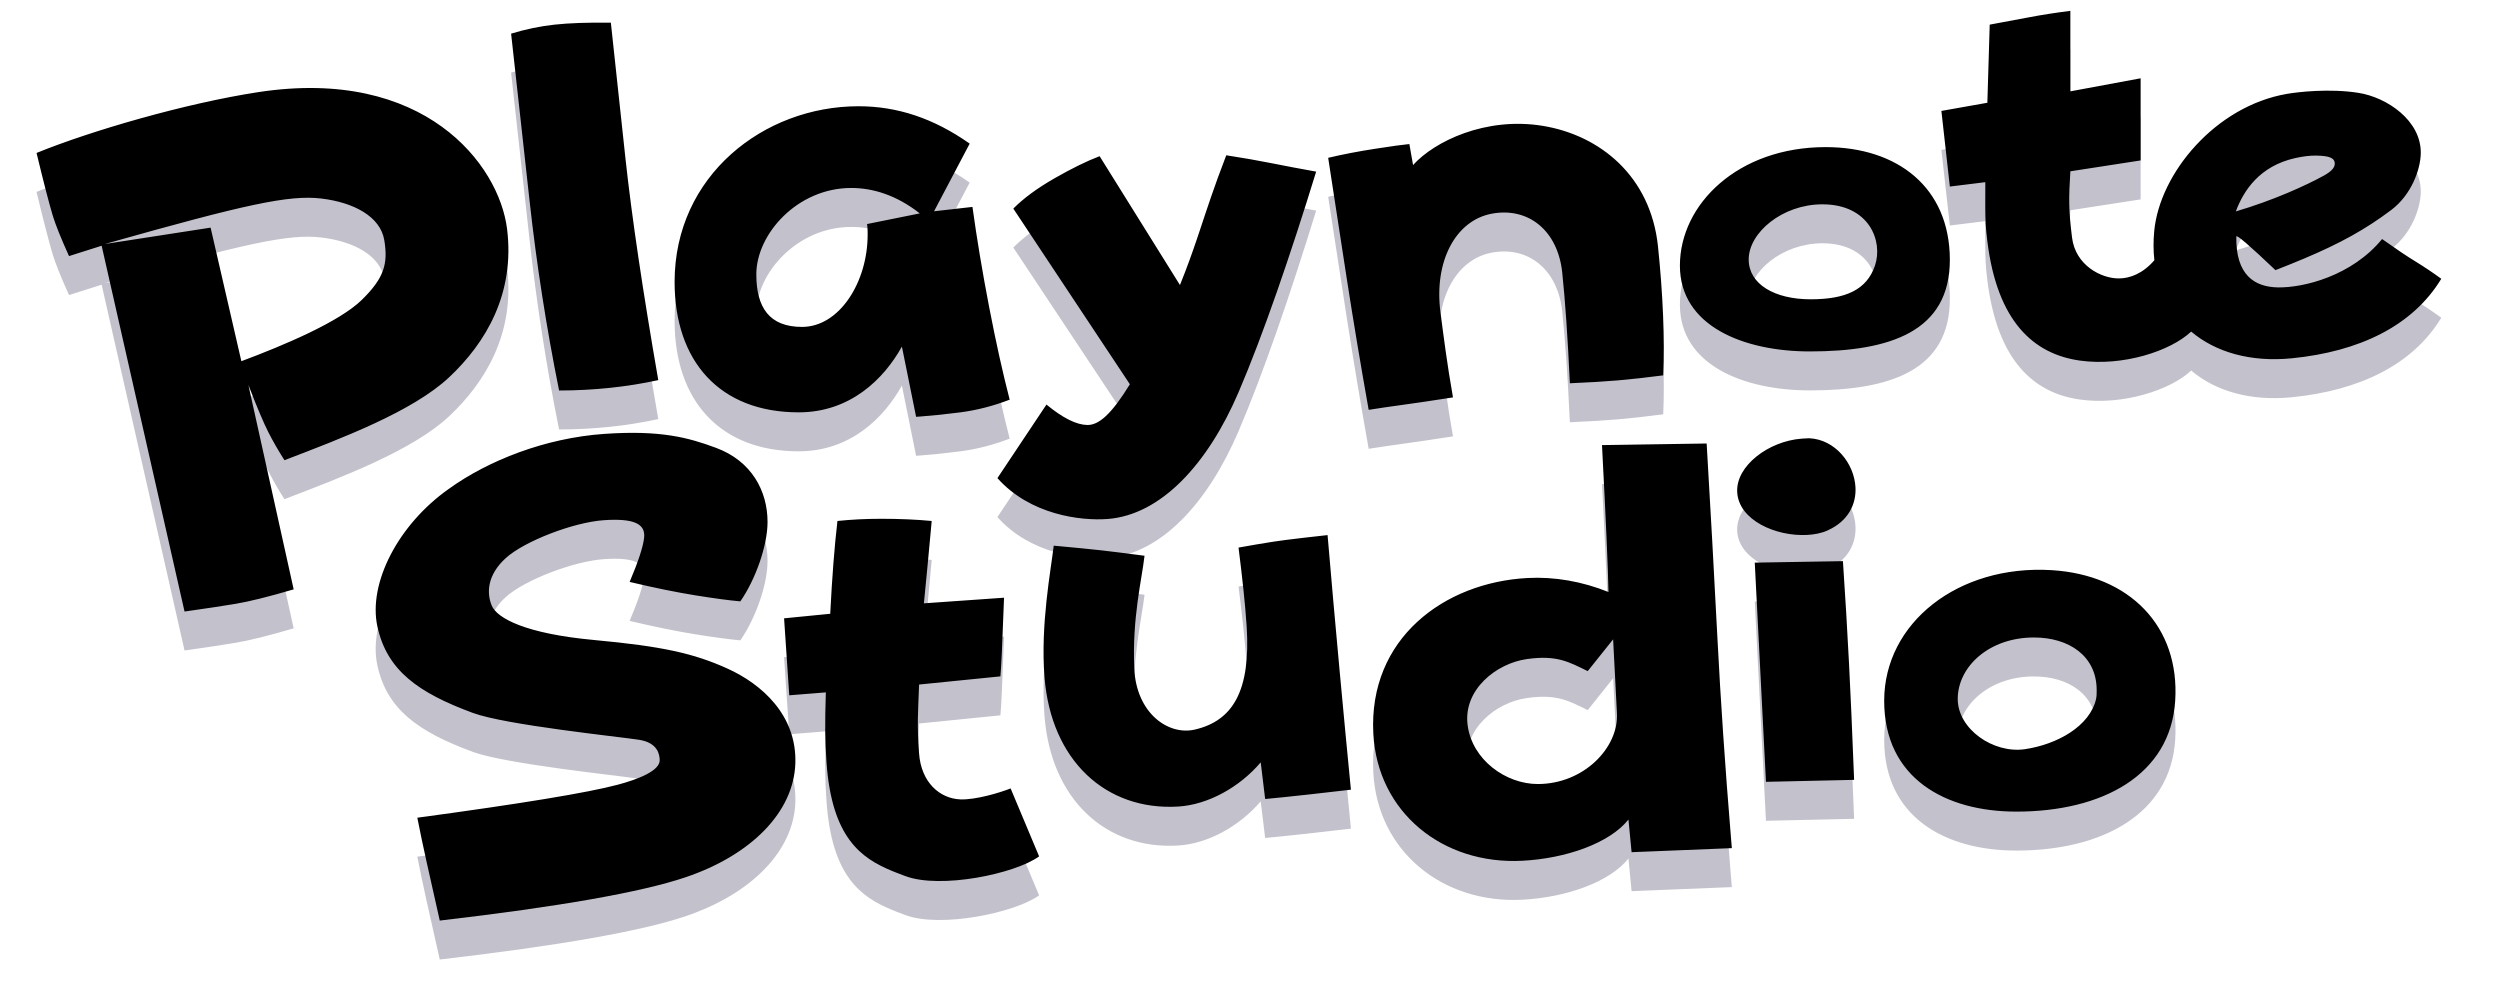
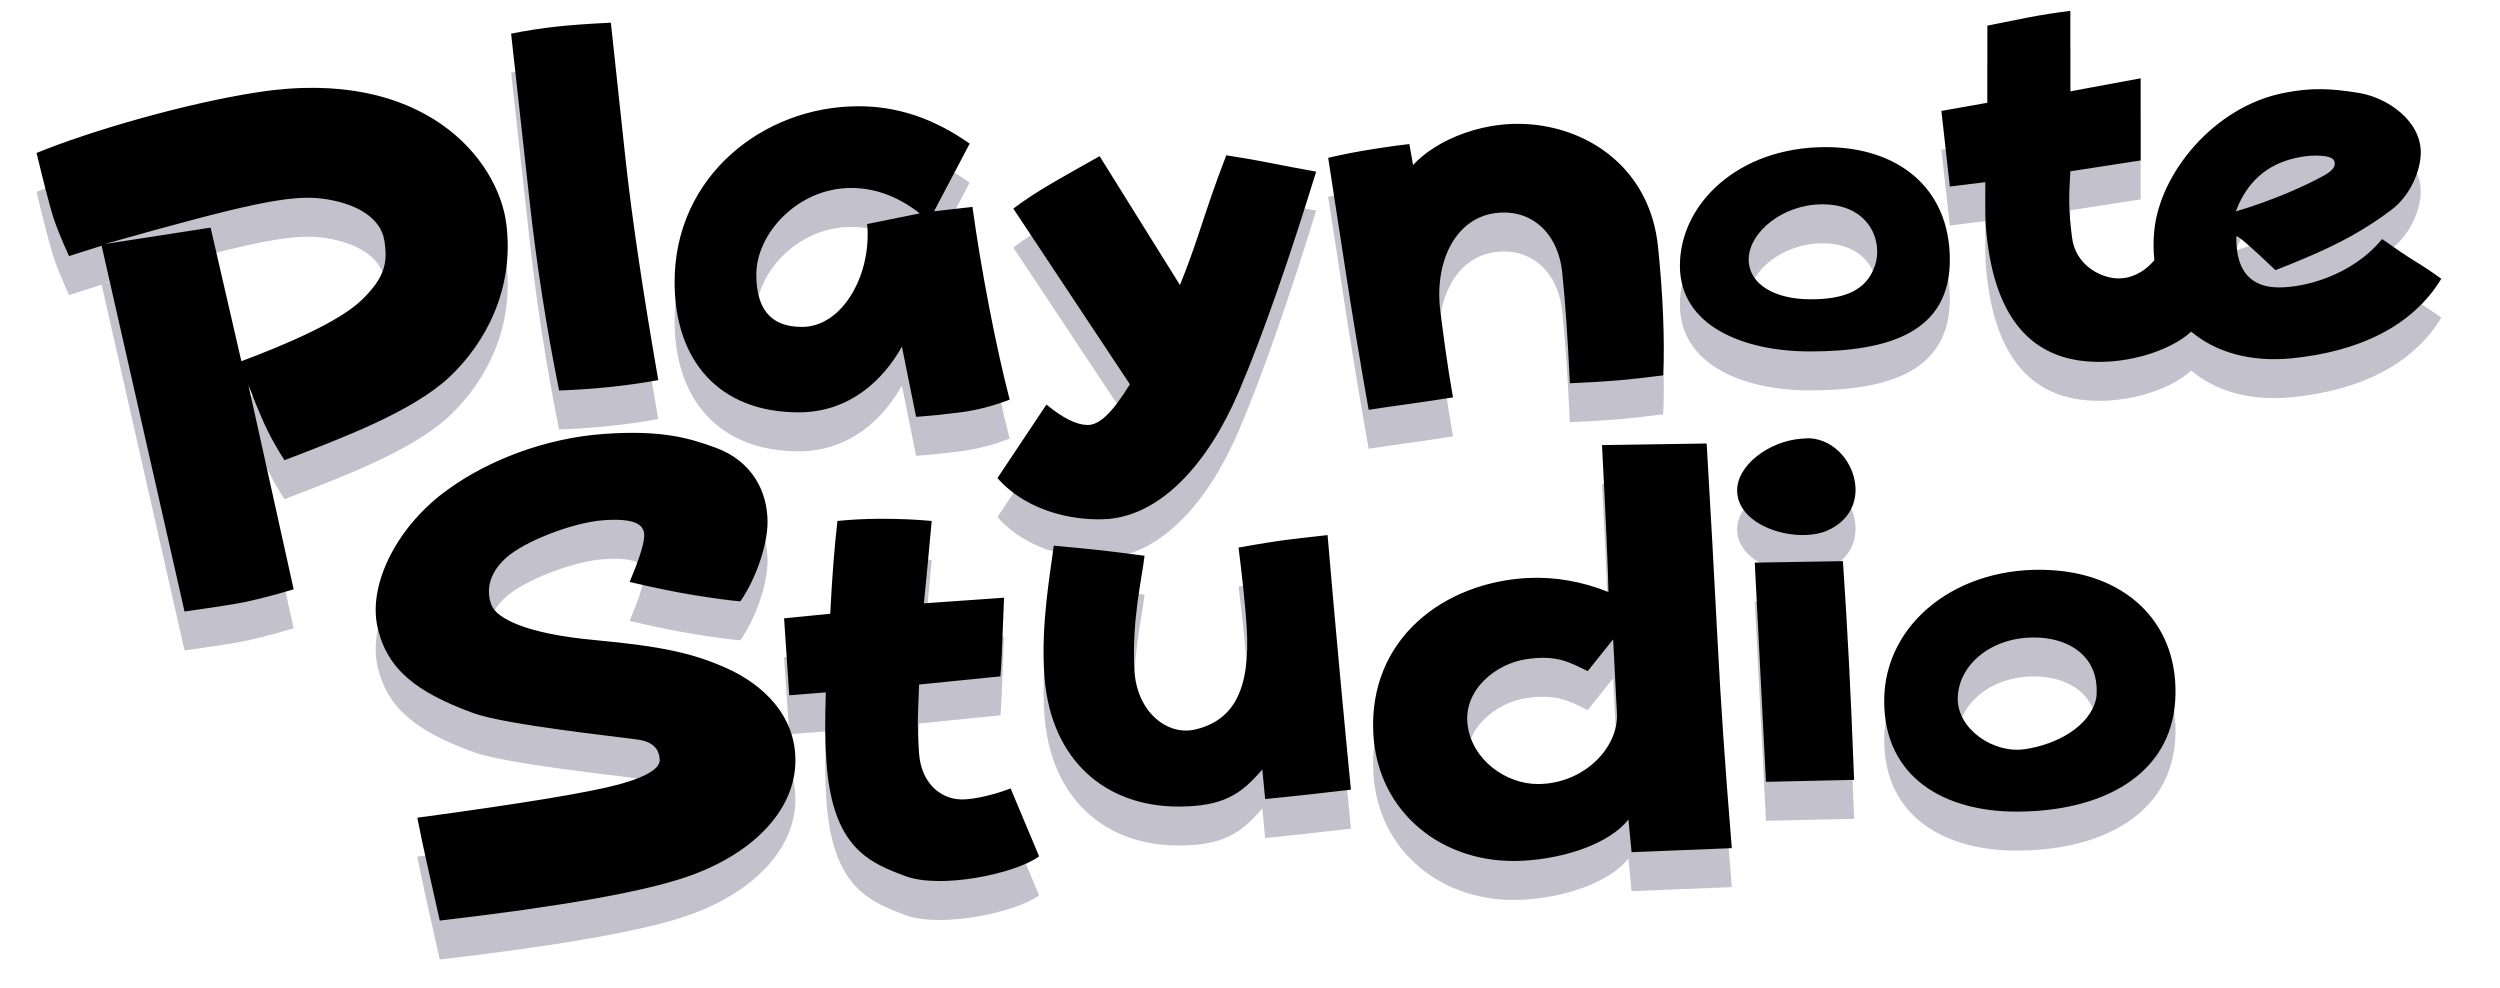
<svg xmlns="http://www.w3.org/2000/svg" width="385" height="152" viewBox="0 0 385 152">
  <g fill="none" transform="translate(.681)">
-     <path fill="#C3C1CB" d="M92.36,66.821 C101.061,66.212 105.33,67.391 109.555,68.955 C115.079,70.985 117.524,75.623 117.521,80.393 C117.519,84.006 115.684,89.222 113.331,92.61 C111.638,92.464 109.317,92.153 106.37,91.677 C103.422,91.202 100.06,90.515 96.284,89.617 C97.645,86.406 98.389,84.115 98.518,82.744 C98.71,80.686 96.966,79.786 92.281,80.113 C87.596,80.441 80.065,83.352 77.219,85.936 C74.373,88.52 74.228,91.256 75.039,93.243 C75.851,95.231 80.31,97.59 90.802,98.56 C101.295,99.53 106.156,100.607 111.365,102.968 C116.575,105.33 122.054,110.109 121.802,117.57 C121.551,125.031 115.054,131.67 104.869,135.108 C98.08,137.4 85.471,139.62 67.043,141.769 C66.241,138.219 65.569,135.224 65.026,132.783 C64.482,130.343 64.002,128.057 63.585,125.927 C79.544,123.771 89.834,122.077 94.456,120.845 C97.588,120.011 101.031,118.682 100.912,116.987 C100.867,116.339 100.752,114.387 97.693,113.92 C94.633,113.452 77.158,111.641 72.162,109.798 C63.665,106.665 58.924,103.229 57.445,96.518 C55.967,89.807 60.662,80.778 68.405,75.31 C74.532,70.884 83.329,67.452 92.36,66.821 Z M135.037,79.893 C137.865,79.893 140.453,80.005 142.801,80.23 C142.351,85.182 141.95,89.409 141.599,92.913 L141.599,92.913 L153.942,92.046 C153.804,95.777 153.692,98.59 153.604,100.486 C153.517,102.382 153.443,103.607 153.382,104.161 L153.382,104.161 L140.86,105.419 C140.69,110.132 140.53,111.387 140.851,115.974 C141.172,120.56 144.092,122.971 147.19,123.105 C149.517,123.205 153.267,122.092 154.954,121.417 L154.954,121.417 L159.343,131.882 C155.63,134.583 144.152,136.946 138.75,134.92 C138.626,134.874 138.502,134.827 138.377,134.78 L137.816,134.567 C137.566,134.472 137.316,134.375 137.066,134.275 L136.692,134.122 C131.956,132.166 127.414,129.034 126.602,117.415 C126.358,113.929 126.348,111.615 126.498,106.626 L126.498,106.626 L120.865,107.077 L120.067,95.221 L127.173,94.521 C127.464,88.82 127.835,84.056 128.285,80.23 C130.438,80.005 132.689,79.893 135.037,79.893 Z M262.144,68.299 C262.743,78.421 263.3,88.475 263.813,98.46 C264.299,107.92 264.986,118.037 265.874,128.811 L266.023,130.613 L250.583,131.238 L250.1,126.208 C247.186,129.877 240.433,132.208 233.767,132.557 C221.469,133.202 211.445,125.074 210.811,112.977 C210.044,98.337 221.716,89.686 234.578,89.012 C238.709,88.795 242.984,89.538 247.024,91.172 C246.964,87.704 246.631,80.161 246.026,68.545 L262.144,68.299 Z M315.266,87.803 C327.284,88.533 335.031,96.464 334.3,107.92 C333.569,119.376 323.072,124.989 309.831,124.989 C298.945,124.989 289.483,119.888 289.483,107.92 C289.483,95.951 300.844,86.928 315.266,87.803 Z M203.765,82.404 C204.344,89.227 204.962,96.189 205.619,103.289 C206.276,110.389 206.856,116.496 207.36,121.612 C205.936,121.786 203.771,122.033 200.865,122.353 C197.959,122.672 195.722,122.904 194.152,123.048 L194.152,123.048 L193.468,117.402 C190.197,121.254 185.323,123.933 180.766,124.209 C169.625,124.884 161.185,117.12 160.172,104.291 C159.531,96.163 161.164,87.768 161.593,84.031 C164.986,84.343 167.443,84.586 168.965,84.757 C170.486,84.928 172.69,85.205 175.578,85.586 C175.148,89.324 173.663,95.153 173.996,102.918 C174.291,109.805 179.212,113.306 183.32,112.356 C189.203,110.996 191.94,106.353 191.304,96.474 C191.082,93.035 190.632,88.922 190.052,84.328 C191.964,83.984 193.601,83.705 194.962,83.492 L195.677,83.383 C196.25,83.297 196.766,83.225 197.225,83.166 C198.878,82.954 201.058,82.7 203.765,82.404 Z M247.74,98.46 L243.828,103.352 C241.028,102.009 239.169,100.823 234.443,101.499 C229.716,102.174 224.652,106.225 225.328,111.626 C226.003,117.028 231.242,120.741 236.131,120.741 C243.22,120.741 248.594,115.139 248.328,109.881 C248.15,106.375 247.954,102.569 247.74,98.46 Z M283.13,86.417 C283.501,91.936 283.814,97.188 284.068,102.174 C284.312,106.943 284.561,112.617 284.816,119.196 L284.851,120.099 L271.277,120.401 C270.989,114.769 270.701,109.137 270.413,103.506 C270.126,97.874 269.839,92.254 269.552,86.645 L283.13,86.417 Z M312.544,98.172 C305.642,98.172 300.81,102.656 300.81,107.646 C300.81,112.246 306.265,116.099 311.177,115.371 C316.089,114.644 321.172,111.856 322.121,107.607 C322.207,107.139 322.207,106.749 322.207,106.281 C322.207,100.979 317.893,98.172 312.544,98.172 Z M77.406,35.241 C78.651,45.207 74.146,52.785 68.505,58.084 C62.863,63.383 51.914,67.507 43.126,70.872 C42.186,69.404 41.352,67.951 40.623,66.513 C39.926,65.137 38.965,62.875 37.742,59.727 L37.573,59.292 L44.544,90.762 C40.689,91.897 37.706,92.64 35.593,92.991 C33.622,93.318 31.21,93.684 28.357,94.088 L27.738,94.175 L14.972,37.844 L9.948,39.437 C8.698,36.671 7.864,34.595 7.446,33.21 C6.87,31.297 6.037,28.079 4.947,23.556 C13.311,20.14 27.912,15.9 39.094,14.188 C64.641,10.277 76.159,25.275 77.406,35.241 Z M277.937,67.489 C281.911,67.67 284.868,71.331 285.064,75.059 C285.198,77.622 283.953,80.257 280.8,81.669 C279.901,82.105 278.714,82.323 277.611,82.381 C272.83,82.631 267.075,80.129 266.847,75.78 C266.635,71.736 271.686,67.943 276.746,67.555 L277.017,67.537 L277.937,67.489 Z M188.164,23.914 C190.703,24.304 193.022,24.709 195.12,25.129 C197.217,25.549 199.514,25.983 202.009,26.431 C198.033,39.336 193.828,51.603 190.052,60.414 C185.307,71.485 178.095,79.293 169.914,79.922 C165.774,80.241 157.957,79.293 152.922,73.629 L152.922,73.629 L160.474,62.302 C162.985,64.374 165.083,65.423 166.767,65.448 C168.515,65.475 170.451,63.849 173.319,59.177 L173.319,59.177 L155.37,32.124 C156.942,30.537 159.052,28.985 161.701,27.466 C164.349,25.948 166.669,24.81 168.66,24.053 L168.66,24.053 L181.032,43.894 C182.153,41.122 182.963,38.833 183.728,36.563 L184.033,35.654 C185.146,32.32 186.241,28.894 188.164,23.914 Z M131.526,16.362 C137.465,16.362 143.071,18.19 148.65,22.119 C147.368,24.553 146.406,26.378 145.765,27.595 C145.167,28.73 144.371,30.241 143.377,32.128 L143.161,32.537 L149.077,31.865 C149.761,36.81 150.621,41.965 151.657,47.33 C152.693,52.694 153.744,57.434 154.81,61.55 C152.257,62.527 149.727,63.178 147.221,63.501 C144.994,63.789 142.95,64.003 141.087,64.141 L140.398,64.19 L138.212,53.374 C135.422,58.4 130.233,63.501 122.314,63.501 C110.166,63.501 103.207,55.658 103.207,43.412 C103.207,27.054 116.948,16.362 131.526,16.362 Z M216.93,25.419 C220.22,21.761 228.135,17.944 236.908,19.382 C245.681,20.82 253.507,27.09 254.646,37.924 C255.405,45.147 255.715,52.428 255.453,57.805 C252.873,58.141 250.576,58.397 248.563,58.572 C246.55,58.747 244.055,58.898 241.078,59.024 C240.747,51.963 240.356,46.277 239.902,41.966 C239.223,35.499 234.679,31.859 229.061,32.905 C223.444,33.951 220.136,40.304 221.148,48.071 C221.628,51.756 222.177,56.114 223.079,61.199 C219.792,61.71 217.23,62.09 215.394,62.338 C213.558,62.586 211.792,62.845 210.095,63.117 C208.893,56.38 207.763,49.617 206.707,42.829 C205.651,36.041 204.701,29.866 203.858,24.305 C206.067,23.779 208.483,23.313 211.106,22.908 C213.729,22.502 215.481,22.261 216.362,22.183 L216.362,22.183 Z M84.718,3.794 C86.959,3.548 89.85,3.447 93.391,3.493 C93.934,8.633 94.688,15.65 95.655,24.543 C96.622,33.437 98.302,44.769 100.694,58.54 C98.261,59.068 95.769,59.466 93.218,59.733 C90.667,60 88.067,60.135 85.418,60.139 C83.468,50.453 81.956,40.743 80.881,31.009 C79.806,21.276 78.856,12.667 78.029,5.182 C80.248,4.503 82.478,4.041 84.718,3.794 Z M318.154,1.671 L318.154,14.067 L328.977,12.057 L328.977,24.706 L318.154,26.381 C317.886,30.692 317.886,32.334 318.415,36.596 C318.943,40.858 322.893,42.878 325.595,42.878 C327.321,42.878 329.292,42.151 331.091,40.078 C330.931,38.646 330.92,37.138 331.071,35.566 C331.921,26.686 340.489,16.356 351.509,14.456 C353.216,14.161 358.06,13.6 362.496,14.295 C366.932,14.99 372.207,18.579 372.119,23.613 C372.076,26.094 370.683,29.997 367.561,32.345 C366.579,33.084 365.607,33.768 364.62,34.412 C360.49,37.111 356.114,39.118 349.739,41.603 C345.727,37.781 343.717,36.057 343.711,36.43 C343.607,42.354 346.516,44.197 350.11,44.26 C354.031,44.329 361.485,42.519 366.161,36.812 C368.27,38.311 369.988,39.466 371.315,40.276 C372.641,41.086 373.962,41.972 375.277,42.935 C370.852,50.224 362.614,54.149 352.258,55.177 C345.89,55.808 340.515,54.235 336.758,51.064 C333.563,54.083 326.186,56.459 319.601,55.527 C312.498,54.522 306.904,49.535 305.372,37.176 C305.109,35.05 305.055,33.857 305.05,31.93 L305.05,31.357 C305.051,30.554 305.056,29.618 305.057,28.453 L305.057,28.056 L299.595,28.729 L298.293,17.082 L305.372,15.826 L305.734,3.794 C307.802,3.42 309.799,3.047 311.728,2.676 C313.656,2.305 315.798,1.97 318.154,1.671 Z M16.121,37.396 L15.484,37.576 L31.751,35.055 L36.489,55.625 C43.016,53.191 51.57,49.575 55.026,46.193 C58.483,42.811 59.102,40.618 58.499,36.986 C57.897,33.353 53.814,31.173 48.802,30.574 C43.839,29.98 37.028,31.495 16.121,37.396 Z M280.462,22.655 C291.533,22.655 299.558,28.859 299.596,39.959 C299.633,51.06 290.396,54.121 278.036,54.121 C267.875,54.121 258.024,50.237 258.024,40.906 C258.024,31.446 266.965,22.655 280.462,22.655 Z M130.409,28.948 C122.109,28.948 115.793,36.05 115.793,42.241 C115.793,47.34 117.778,50.345 122.831,50.345 C128.605,50.345 132.936,43.425 132.936,36.141 C132.936,35.704 132.936,35.267 132.889,34.83 L132.845,34.502 L140.966,32.863 C137.357,30.041 133.748,28.948 130.409,28.948 Z M279.964,31.466 C273.805,31.466 268.618,35.828 268.618,39.959 C268.618,43.767 272.612,46.092 278.155,46.092 C283.544,46.092 286.794,44.637 288.063,40.906 C289.332,37.175 287.223,31.466 279.964,31.466 Z M355.994,23.961 C355.111,23.945 353.992,24.072 352.782,24.345 C347.297,25.569 344.821,29.35 343.64,32.557 C349.455,30.835 354.396,28.585 357.235,27.021 C358.371,26.381 358.863,25.813 358.873,25.226 C358.89,24.273 357.922,23.994 355.994,23.961 Z" transform="translate(0 6)" />
-     <path fill="#000" d="M92.36,66.821 C101.061,66.212 105.33,67.391 109.555,68.955 C115.079,70.985 117.524,75.623 117.521,80.393 C117.519,84.006 115.684,89.222 113.331,92.61 C111.638,92.464 109.317,92.153 106.37,91.677 C103.422,91.202 100.06,90.515 96.284,89.617 C97.645,86.406 98.389,84.115 98.518,82.744 C98.71,80.686 96.966,79.786 92.281,80.113 C87.596,80.441 80.065,83.352 77.219,85.936 C74.373,88.52 74.228,91.256 75.039,93.243 C75.851,95.231 80.31,97.59 90.802,98.56 C101.295,99.53 106.156,100.607 111.365,102.968 C116.575,105.33 122.054,110.109 121.802,117.57 C121.551,125.031 115.054,131.67 104.869,135.108 C98.08,137.4 85.471,139.62 67.043,141.769 C66.241,138.219 65.569,135.224 65.026,132.783 C64.482,130.343 64.002,128.057 63.585,125.927 C79.544,123.771 89.834,122.077 94.456,120.845 C97.588,120.011 101.031,118.682 100.912,116.987 C100.867,116.339 100.752,114.387 97.693,113.92 C94.633,113.452 77.158,111.641 72.162,109.798 C63.665,106.665 58.924,103.229 57.445,96.518 C55.967,89.807 60.662,80.778 68.405,75.31 C74.532,70.884 83.329,67.452 92.36,66.821 Z M135.037,79.893 C137.865,79.893 140.453,80.005 142.801,80.23 C142.351,85.182 141.95,89.409 141.599,92.913 L141.599,92.913 L153.942,92.046 C153.804,95.777 153.692,98.59 153.604,100.486 C153.517,102.382 153.443,103.607 153.382,104.161 L153.382,104.161 L140.86,105.419 C140.69,110.132 140.53,111.387 140.851,115.974 C141.172,120.56 144.092,122.971 147.19,123.105 C149.517,123.205 153.267,122.092 154.954,121.417 L154.954,121.417 L159.343,131.882 C155.63,134.583 144.152,136.946 138.75,134.92 C138.626,134.874 138.502,134.827 138.377,134.78 L137.816,134.567 C137.566,134.472 137.316,134.375 137.066,134.275 L136.692,134.122 C131.956,132.166 127.414,129.034 126.602,117.415 C126.358,113.929 126.348,111.615 126.498,106.626 L126.498,106.626 L120.865,107.077 L120.067,95.221 L127.173,94.521 C127.464,88.82 127.835,84.056 128.285,80.23 C130.438,80.005 132.689,79.893 135.037,79.893 Z M262.144,68.299 C262.743,78.421 263.3,88.475 263.813,98.46 C264.299,107.92 264.986,118.037 265.874,128.811 L266.023,130.613 L250.583,131.238 L250.1,126.208 C247.186,129.877 240.433,132.208 233.767,132.557 C221.469,133.202 211.445,125.074 210.811,112.977 C210.044,98.337 221.716,89.686 234.578,89.012 C238.709,88.795 242.984,89.538 247.024,91.172 C246.964,87.704 246.631,80.161 246.026,68.545 L262.144,68.299 Z M315.266,87.803 C327.284,88.533 335.031,96.464 334.3,107.92 C333.569,119.376 323.072,124.989 309.831,124.989 C298.945,124.989 289.483,119.888 289.483,107.92 C289.483,95.951 300.844,86.928 315.266,87.803 Z M203.765,82.404 C204.344,89.227 204.962,96.189 205.619,103.289 C206.276,110.389 206.856,116.496 207.36,121.612 C205.936,121.786 203.771,122.033 200.865,122.353 C197.959,122.672 195.722,122.904 194.152,123.048 L194.152,123.048 L193.468,117.402 C190.197,121.254 185.323,123.933 180.766,124.209 C169.625,124.884 161.185,117.12 160.172,104.291 C159.531,96.163 161.164,87.768 161.593,84.031 C164.986,84.343 167.443,84.586 168.965,84.757 C170.486,84.928 172.69,85.205 175.578,85.586 C175.148,89.324 173.663,95.153 173.996,102.918 C174.291,109.805 179.212,113.306 183.32,112.356 C189.203,110.996 191.94,106.353 191.304,96.474 C191.082,93.035 190.632,88.922 190.052,84.328 C191.964,83.984 193.601,83.705 194.962,83.492 L195.677,83.383 C196.25,83.297 196.766,83.225 197.225,83.166 C198.878,82.954 201.058,82.7 203.765,82.404 Z M247.74,98.46 L243.828,103.352 C241.028,102.009 239.169,100.823 234.443,101.499 C229.716,102.174 224.652,106.225 225.328,111.626 C226.003,117.028 231.242,120.741 236.131,120.741 C243.22,120.741 248.594,115.139 248.328,109.881 C248.15,106.375 247.954,102.569 247.74,98.46 Z M283.13,86.417 C283.501,91.936 283.814,97.188 284.068,102.174 C284.312,106.943 284.561,112.617 284.816,119.196 L284.851,120.099 L271.277,120.401 C270.989,114.769 270.701,109.137 270.413,103.506 C270.126,97.874 269.839,92.254 269.552,86.645 L283.13,86.417 Z M312.544,98.172 C305.642,98.172 300.81,102.656 300.81,107.646 C300.81,112.246 306.265,116.099 311.177,115.371 C316.089,114.644 321.172,111.856 322.121,107.607 C322.207,107.139 322.207,106.749 322.207,106.281 C322.207,100.979 317.893,98.172 312.544,98.172 Z M77.406,35.241 C78.651,45.207 74.146,52.785 68.505,58.084 C62.863,63.383 51.914,67.507 43.126,70.872 C42.186,69.404 41.352,67.951 40.623,66.513 C39.926,65.137 38.965,62.875 37.742,59.727 L37.573,59.292 L44.544,90.762 C40.689,91.897 37.706,92.64 35.593,92.991 C33.622,93.318 31.21,93.684 28.357,94.088 L27.738,94.175 L14.972,37.844 L9.948,39.437 C8.698,36.671 7.864,34.595 7.446,33.21 C6.87,31.297 6.037,28.079 4.947,23.556 C13.311,20.14 27.912,15.9 39.094,14.188 C64.641,10.277 76.159,25.275 77.406,35.241 Z M277.937,67.489 C281.911,67.67 284.868,71.331 285.064,75.059 C285.198,77.622 283.953,80.257 280.8,81.669 C279.901,82.105 278.714,82.323 277.611,82.381 C272.83,82.631 267.075,80.129 266.847,75.78 C266.635,71.736 271.686,67.943 276.746,67.555 L277.017,67.537 L277.937,67.489 Z M188.164,23.914 C190.703,24.304 193.022,24.709 195.12,25.129 C197.217,25.549 199.514,25.983 202.009,26.431 C198.033,39.336 193.828,51.603 190.052,60.414 C185.307,71.485 178.095,79.293 169.914,79.922 C165.774,80.241 157.957,79.293 152.922,73.629 L152.922,73.629 L160.474,62.302 C162.985,64.374 165.083,65.423 166.767,65.448 C168.515,65.475 170.451,63.849 173.319,59.177 L173.319,59.177 L155.37,32.124 C156.942,30.537 159.052,28.985 161.701,27.466 C164.349,25.948 166.669,24.81 168.66,24.053 L168.66,24.053 L181.032,43.894 C182.153,41.122 182.963,38.833 183.728,36.563 L184.033,35.654 C185.146,32.32 186.241,28.894 188.164,23.914 Z M131.526,16.362 C137.465,16.362 143.071,18.19 148.65,22.119 C147.368,24.553 146.406,26.378 145.765,27.595 C145.167,28.73 144.371,30.241 143.377,32.128 L143.161,32.537 L149.077,31.865 C149.761,36.81 150.621,41.965 151.657,47.33 C152.693,52.694 153.744,57.434 154.81,61.55 C152.257,62.527 149.727,63.178 147.221,63.501 C144.994,63.789 142.95,64.003 141.087,64.141 L140.398,64.19 L138.212,53.374 C135.422,58.4 130.233,63.501 122.314,63.501 C110.166,63.501 103.207,55.658 103.207,43.412 C103.207,27.054 116.948,16.362 131.526,16.362 Z M216.93,25.419 C220.22,21.761 228.135,17.944 236.908,19.382 C245.681,20.82 253.507,27.09 254.646,37.924 C255.405,45.147 255.715,52.428 255.453,57.805 C252.873,58.141 250.576,58.397 248.563,58.572 C246.55,58.747 244.055,58.898 241.078,59.024 C240.747,51.963 240.356,46.277 239.902,41.966 C239.223,35.499 234.679,31.859 229.061,32.905 C223.444,33.951 220.136,40.304 221.148,48.071 C221.628,51.756 222.177,56.114 223.079,61.199 C219.792,61.71 217.23,62.09 215.394,62.338 C213.558,62.586 211.792,62.845 210.095,63.117 C208.893,56.38 207.763,49.617 206.707,42.829 C205.651,36.041 204.701,29.866 203.858,24.305 C206.067,23.779 208.483,23.313 211.106,22.908 C213.729,22.502 215.481,22.261 216.362,22.183 L216.362,22.183 Z M84.718,3.794 C86.959,3.548 89.85,3.447 93.391,3.493 C93.934,8.633 94.688,15.65 95.655,24.543 C96.622,33.437 98.302,44.769 100.694,58.54 C98.261,59.068 95.769,59.466 93.218,59.733 C90.667,60 88.067,60.135 85.418,60.139 C83.468,50.453 81.956,40.743 80.881,31.009 C79.806,21.276 78.856,12.667 78.029,5.182 C80.248,4.503 82.478,4.041 84.718,3.794 Z M318.154,1.671 L318.154,14.067 L328.977,12.057 L328.977,24.706 L318.154,26.381 C317.886,30.692 317.886,32.334 318.415,36.596 C318.943,40.858 322.893,42.878 325.595,42.878 C327.321,42.878 329.292,42.151 331.091,40.078 C330.931,38.646 330.92,37.138 331.071,35.566 C331.921,26.686 340.489,16.356 351.509,14.456 C353.216,14.161 358.06,13.6 362.496,14.295 C366.932,14.99 372.207,18.579 372.119,23.613 C372.076,26.094 370.683,29.997 367.561,32.345 C366.579,33.084 365.607,33.768 364.62,34.412 C360.49,37.111 356.114,39.118 349.739,41.603 C345.727,37.781 343.717,36.057 343.711,36.43 C343.607,42.354 346.516,44.197 350.11,44.26 C354.031,44.329 361.485,42.519 366.161,36.812 C368.27,38.311 369.988,39.466 371.315,40.276 C372.641,41.086 373.962,41.972 375.277,42.935 C370.852,50.224 362.614,54.149 352.258,55.177 C345.89,55.808 340.515,54.235 336.758,51.064 C333.563,54.083 326.186,56.459 319.601,55.527 C312.498,54.522 306.904,49.535 305.372,37.176 C305.109,35.05 305.055,33.857 305.05,31.93 L305.05,31.357 C305.051,30.554 305.056,29.618 305.057,28.453 L305.057,28.056 L299.595,28.729 L298.293,17.082 L305.372,15.826 L305.734,3.794 C307.802,3.42 309.799,3.047 311.728,2.676 C313.656,2.305 315.798,1.97 318.154,1.671 Z M16.121,37.396 L15.484,37.576 L31.751,35.055 L36.489,55.625 C43.016,53.191 51.57,49.575 55.026,46.193 C58.483,42.811 59.102,40.618 58.499,36.986 C57.897,33.353 53.814,31.173 48.802,30.574 C43.839,29.98 37.028,31.495 16.121,37.396 Z M280.462,22.655 C291.533,22.655 299.558,28.859 299.596,39.959 C299.633,51.06 290.396,54.121 278.036,54.121 C267.875,54.121 258.024,50.237 258.024,40.906 C258.024,31.446 266.965,22.655 280.462,22.655 Z M130.409,28.948 C122.109,28.948 115.793,36.05 115.793,42.241 C115.793,47.34 117.778,50.345 122.831,50.345 C128.605,50.345 132.936,43.425 132.936,36.141 C132.936,35.704 132.936,35.267 132.889,34.83 L132.845,34.502 L140.966,32.863 C137.357,30.041 133.748,28.948 130.409,28.948 Z M279.964,31.466 C273.805,31.466 268.618,35.828 268.618,39.959 C268.618,43.767 272.612,46.092 278.155,46.092 C283.544,46.092 286.794,44.637 288.063,40.906 C289.332,37.175 287.223,31.466 279.964,31.466 Z M355.994,23.961 C355.111,23.945 353.992,24.072 352.782,24.345 C347.297,25.569 344.821,29.35 343.64,32.557 C349.455,30.835 354.396,28.585 357.235,27.021 C358.371,26.381 358.863,25.813 358.873,25.226 C358.89,24.273 357.922,23.994 355.994,23.961 Z" />
+     <path fill="#C3C1CB" d="M92.36,66.821 C101.061,66.212 105.33,67.391 109.555,68.955 C115.079,70.985 117.524,75.623 117.521,80.393 C117.519,84.006 115.684,89.222 113.331,92.61 C111.638,92.464 109.317,92.153 106.37,91.677 C103.422,91.202 100.06,90.515 96.284,89.617 C97.645,86.406 98.389,84.115 98.518,82.744 C98.71,80.686 96.966,79.786 92.281,80.113 C87.596,80.441 80.065,83.352 77.219,85.936 C74.373,88.52 74.228,91.256 75.039,93.243 C75.851,95.231 80.31,97.59 90.802,98.56 C101.295,99.53 106.156,100.607 111.365,102.968 C116.575,105.33 122.054,110.109 121.802,117.57 C121.551,125.031 115.054,131.67 104.869,135.108 C98.08,137.4 85.471,139.62 67.043,141.769 C66.241,138.219 65.569,135.224 65.026,132.783 C64.482,130.343 64.002,128.057 63.585,125.927 C79.544,123.771 89.834,122.077 94.456,120.845 C97.588,120.011 101.031,118.682 100.912,116.987 C100.867,116.339 100.752,114.387 97.693,113.92 C94.633,113.452 77.158,111.641 72.162,109.798 C63.665,106.665 58.924,103.229 57.445,96.518 C55.967,89.807 60.662,80.778 68.405,75.31 C74.532,70.884 83.329,67.452 92.36,66.821 Z M135.037,79.893 C137.865,79.893 140.453,80.005 142.801,80.23 C142.351,85.182 141.95,89.409 141.599,92.913 L141.599,92.913 L153.942,92.046 C153.804,95.777 153.692,98.59 153.604,100.486 C153.517,102.382 153.443,103.607 153.382,104.161 L153.382,104.161 L140.86,105.419 C140.69,110.132 140.53,111.387 140.851,115.974 C141.172,120.56 144.092,122.971 147.19,123.105 C149.517,123.205 153.267,122.092 154.954,121.417 L154.954,121.417 L159.343,131.882 C155.63,134.583 144.152,136.946 138.75,134.92 C138.626,134.874 138.502,134.827 138.377,134.78 L137.816,134.567 C137.566,134.472 137.316,134.375 137.066,134.275 L136.692,134.122 C131.956,132.166 127.414,129.034 126.602,117.415 C126.358,113.929 126.348,111.615 126.498,106.626 L126.498,106.626 L120.865,107.077 L120.067,95.221 L127.173,94.521 C127.464,88.82 127.835,84.056 128.285,80.23 C130.438,80.005 132.689,79.893 135.037,79.893 Z M262.144,68.299 C262.743,78.421 263.3,88.475 263.813,98.46 C264.299,107.92 264.986,118.037 265.874,128.811 L266.023,130.613 L250.583,131.238 L250.1,126.208 C247.186,129.877 240.433,132.208 233.767,132.557 C221.469,133.202 211.445,125.074 210.811,112.977 C210.044,98.337 221.716,89.686 234.578,89.012 C238.709,88.795 242.984,89.538 247.024,91.172 C246.964,87.704 246.631,80.161 246.026,68.545 L262.144,68.299 Z M315.266,87.803 C327.284,88.533 335.031,96.464 334.3,107.92 C333.569,119.376 323.072,124.989 309.831,124.989 C298.945,124.989 289.483,119.888 289.483,107.92 C289.483,95.951 300.844,86.928 315.266,87.803 Z M203.765,82.404 C204.344,89.227 204.962,96.189 205.619,103.289 C206.276,110.389 206.856,116.496 207.36,121.612 C205.936,121.786 203.771,122.033 200.865,122.353 C197.959,122.672 195.722,122.904 194.152,123.048 L194.152,123.048 L193.715,118.489 C190.444,122.341 187.669,124.209 180.766,124.209 C169.611,124.209 161.185,117.12 160.172,104.291 C159.531,96.163 161.164,87.768 161.593,84.031 C164.986,84.343 167.443,84.586 168.965,84.757 C170.486,84.928 172.69,85.205 175.578,85.586 C175.148,89.324 173.663,95.153 173.996,102.918 C174.291,109.805 179.212,113.306 183.32,112.356 C189.203,110.996 191.94,106.353 191.304,96.474 C191.082,93.035 190.632,88.922 190.052,84.328 C191.964,83.984 193.601,83.705 194.962,83.492 L195.677,83.383 C196.25,83.297 196.766,83.225 197.225,83.166 C198.878,82.954 201.058,82.7 203.765,82.404 Z M247.74,98.46 L243.828,103.352 C241.028,102.009 239.169,100.823 234.443,101.499 C229.716,102.174 224.652,106.225 225.328,111.626 C226.003,117.028 231.242,120.741 236.131,120.741 C243.22,120.741 248.594,115.139 248.328,109.881 C248.15,106.375 247.954,102.569 247.74,98.46 Z M283.13,86.417 C283.501,91.936 283.814,97.188 284.068,102.174 C284.312,106.943 284.561,112.617 284.816,119.196 L284.851,120.099 L271.277,120.401 C270.989,114.769 270.701,109.137 270.413,103.506 C270.126,97.874 269.839,92.254 269.552,86.645 L283.13,86.417 Z M312.544,98.172 C305.642,98.172 300.81,102.656 300.81,107.646 C300.81,112.246 306.265,116.099 311.177,115.371 C316.089,114.644 321.172,111.856 322.121,107.607 C322.207,107.139 322.207,106.749 322.207,106.281 C322.207,100.979 317.893,98.172 312.544,98.172 Z M77.297,34.513 C78.543,44.479 74.146,52.785 68.505,58.084 C62.863,63.383 51.914,67.507 43.126,70.872 C42.186,69.404 41.352,67.951 40.623,66.513 C39.926,65.137 38.965,62.875 37.742,59.727 L37.573,59.292 L44.544,90.762 C40.689,91.897 37.706,92.64 35.593,92.991 C33.622,93.318 31.21,93.684 28.357,94.088 L27.738,94.175 L14.972,37.844 L9.948,39.437 C8.698,36.671 7.864,34.595 7.446,33.21 C6.87,31.297 6.037,28.079 4.947,23.556 C13.311,20.14 27.912,15.9 39.094,14.188 C64.641,10.277 76.051,24.547 77.297,34.513 Z M277.937,67.489 C281.911,67.67 284.868,71.331 285.064,75.059 C285.198,77.622 283.953,80.257 280.8,81.669 C279.901,82.105 278.714,82.323 277.611,82.381 C272.83,82.631 267.075,80.129 266.847,75.78 C266.635,71.736 271.686,67.943 276.746,67.555 L277.017,67.537 L277.937,67.489 Z M188.164,23.914 C190.703,24.304 193.022,24.709 195.12,25.129 C197.217,25.549 199.514,25.983 202.009,26.431 C198.033,39.336 193.828,51.603 190.052,60.414 C185.307,71.485 178.095,79.293 169.914,79.922 C165.774,80.241 157.957,79.293 152.922,73.629 L152.922,73.629 L160.474,62.302 C162.985,64.374 165.083,65.423 166.767,65.448 C168.515,65.475 170.451,63.849 173.319,59.177 L173.319,59.177 L155.37,32.124 C157.148,30.769 159.362,29.332 162.01,27.814 C164.658,26.295 166.875,25.042 168.66,24.053 L168.66,24.053 L181.032,43.894 C182.153,41.122 182.963,38.833 183.728,36.563 L184.033,35.654 C185.146,32.32 186.241,28.894 188.164,23.914 Z M131.526,16.362 C137.465,16.362 143.071,18.19 148.65,22.119 C147.368,24.553 146.406,26.378 145.765,27.595 C145.167,28.73 144.371,30.241 143.377,32.128 L143.161,32.537 L149.077,31.865 C149.761,36.81 150.621,41.965 151.657,47.33 C152.693,52.694 153.744,57.434 154.81,61.55 C152.257,62.527 149.727,63.178 147.221,63.501 C144.994,63.789 142.95,64.003 141.087,64.141 L140.398,64.19 L138.212,53.374 C135.422,58.4 130.233,63.501 122.314,63.501 C110.166,63.501 103.207,55.658 103.207,43.412 C103.207,27.054 116.948,16.362 131.526,16.362 Z M216.93,25.419 C220.22,21.761 228.135,17.944 236.908,19.382 C245.681,20.82 253.507,27.09 254.646,37.924 C255.405,45.147 255.715,52.428 255.453,57.805 C252.873,58.141 250.576,58.397 248.563,58.572 C246.55,58.747 244.055,58.898 241.078,59.024 C240.747,51.963 240.356,46.277 239.902,41.966 C239.223,35.499 234.679,31.859 229.061,32.905 C223.444,33.951 220.136,40.304 221.148,48.071 C221.628,51.756 222.177,56.114 223.079,61.199 C219.792,61.71 217.23,62.09 215.394,62.338 C213.558,62.586 211.792,62.845 210.095,63.117 C208.893,56.38 207.763,49.617 206.707,42.829 C205.651,36.041 204.701,29.866 203.858,24.305 C206.067,23.779 208.483,23.313 211.106,22.908 C213.729,22.502 215.481,22.261 216.362,22.183 L216.362,22.183 Z M93.391,3.493 C93.934,8.633 94.688,15.65 95.655,24.543 C96.622,33.437 98.302,44.769 100.694,58.54 C98.29,58.975 95.812,59.326 93.261,59.593 C90.71,59.86 88.096,60.042 85.418,60.139 C83.468,50.453 81.956,40.743 80.881,31.009 C79.806,21.276 78.856,12.667 78.029,5.182 C80.394,4.711 82.697,4.351 84.938,4.105 C87.179,3.859 89.996,3.655 93.391,3.493 Z M318.154,1.671 L318.154,14.067 L328.977,12.057 L328.977,24.706 L318.154,26.381 C317.886,30.692 317.886,32.334 318.415,36.596 C318.943,40.858 322.893,42.878 325.595,42.878 C327.321,42.878 329.292,42.151 331.091,40.078 C330.931,38.646 330.92,37.138 331.071,35.566 C331.921,26.686 340.274,16.392 351.104,14.295 C355.327,13.478 358.06,13.6 362.496,14.295 C366.932,14.99 372.207,18.579 372.119,23.613 C372.076,26.094 370.683,29.997 367.561,32.345 C366.579,33.084 365.607,33.768 364.62,34.412 C360.49,37.111 356.114,39.118 349.739,41.603 C345.727,37.781 343.717,36.057 343.711,36.43 C343.607,42.354 346.516,44.197 350.11,44.26 C354.031,44.329 361.485,42.519 366.161,36.812 C368.27,38.311 369.988,39.466 371.315,40.276 C372.641,41.086 373.962,41.972 375.277,42.935 C370.852,50.224 362.614,54.149 352.258,55.177 C345.89,55.808 340.515,54.235 336.758,51.064 C333.563,54.083 326.186,56.459 319.601,55.527 C312.498,54.522 306.904,49.535 305.372,37.176 C305.109,35.05 305.055,33.857 305.05,31.93 L305.05,31.357 C305.051,30.554 305.056,29.618 305.057,28.453 L305.057,28.056 L299.595,28.729 L298.293,17.082 L305.372,15.826 L305.372,3.949 C307.681,3.472 309.799,3.047 311.728,2.676 C313.656,2.305 315.798,1.97 318.154,1.671 Z M16.121,37.396 L15.484,37.576 L31.751,35.055 L36.489,55.625 C43.016,53.191 51.57,49.575 55.026,46.193 C58.483,42.811 59.102,40.618 58.499,36.986 C57.897,33.353 53.814,31.173 48.802,30.574 C43.839,29.98 37.028,31.495 16.121,37.396 Z M280.462,22.655 C291.533,22.655 299.558,28.859 299.596,39.959 C299.633,51.06 290.396,54.121 278.036,54.121 C267.875,54.121 258.024,50.237 258.024,40.906 C258.024,31.446 266.965,22.655 280.462,22.655 Z M130.409,28.948 C122.109,28.948 115.793,36.05 115.793,42.241 C115.793,47.34 117.778,50.345 122.831,50.345 C128.605,50.345 132.936,43.425 132.936,36.141 C132.936,35.704 132.936,35.267 132.889,34.83 L132.845,34.502 L140.966,32.863 C137.357,30.041 133.748,28.948 130.409,28.948 Z M279.964,31.466 C273.805,31.466 268.618,35.828 268.618,39.959 C268.618,43.767 272.612,46.092 278.155,46.092 C283.544,46.092 286.794,44.637 288.063,40.906 C289.332,37.175 287.223,31.466 279.964,31.466 Z M355.994,23.961 C355.111,23.945 353.992,24.072 352.782,24.345 C347.297,25.569 344.821,29.35 343.64,32.557 C349.455,30.835 354.396,28.585 357.235,27.021 C358.371,26.381 358.863,25.813 358.873,25.226 C358.89,24.273 357.922,23.994 355.994,23.961 Z" transform="translate(0 6)" />
+     <path fill="#000" d="M92.36,66.821 C101.061,66.212 105.33,67.391 109.555,68.955 C115.079,70.985 117.524,75.623 117.521,80.393 C117.519,84.006 115.684,89.222 113.331,92.61 C111.638,92.464 109.317,92.153 106.37,91.677 C103.422,91.202 100.06,90.515 96.284,89.617 C97.645,86.406 98.389,84.115 98.518,82.744 C98.71,80.686 96.966,79.786 92.281,80.113 C87.596,80.441 80.065,83.352 77.219,85.936 C74.373,88.52 74.228,91.256 75.039,93.243 C75.851,95.231 80.31,97.59 90.802,98.56 C101.295,99.53 106.156,100.607 111.365,102.968 C116.575,105.33 122.054,110.109 121.802,117.57 C121.551,125.031 115.054,131.67 104.869,135.108 C98.08,137.4 85.471,139.62 67.043,141.769 C66.241,138.219 65.569,135.224 65.026,132.783 C64.482,130.343 64.002,128.057 63.585,125.927 C79.544,123.771 89.834,122.077 94.456,120.845 C97.588,120.011 101.031,118.682 100.912,116.987 C100.867,116.339 100.752,114.387 97.693,113.92 C94.633,113.452 77.158,111.641 72.162,109.798 C63.665,106.665 58.924,103.229 57.445,96.518 C55.967,89.807 60.662,80.778 68.405,75.31 C74.532,70.884 83.329,67.452 92.36,66.821 Z M135.037,79.893 C137.865,79.893 140.453,80.005 142.801,80.23 C142.351,85.182 141.95,89.409 141.599,92.913 L141.599,92.913 L153.942,92.046 C153.804,95.777 153.692,98.59 153.604,100.486 C153.517,102.382 153.443,103.607 153.382,104.161 L153.382,104.161 L140.86,105.419 C140.69,110.132 140.53,111.387 140.851,115.974 C141.172,120.56 144.092,122.971 147.19,123.105 C149.517,123.205 153.267,122.092 154.954,121.417 L154.954,121.417 L159.343,131.882 C155.63,134.583 144.152,136.946 138.75,134.92 C138.626,134.874 138.502,134.827 138.377,134.78 L137.816,134.567 C137.566,134.472 137.316,134.375 137.066,134.275 L136.692,134.122 C131.956,132.166 127.414,129.034 126.602,117.415 C126.358,113.929 126.348,111.615 126.498,106.626 L126.498,106.626 L120.865,107.077 L120.067,95.221 L127.173,94.521 C127.464,88.82 127.835,84.056 128.285,80.23 C130.438,80.005 132.689,79.893 135.037,79.893 Z M262.144,68.299 C262.743,78.421 263.3,88.475 263.813,98.46 C264.299,107.92 264.986,118.037 265.874,128.811 L266.023,130.613 L250.583,131.238 L250.1,126.208 C247.186,129.877 240.433,132.208 233.767,132.557 C221.469,133.202 211.445,125.074 210.811,112.977 C210.044,98.337 221.716,89.686 234.578,89.012 C238.709,88.795 242.984,89.538 247.024,91.172 C246.964,87.704 246.631,80.161 246.026,68.545 L262.144,68.299 Z M315.266,87.803 C327.284,88.533 335.031,96.464 334.3,107.92 C333.569,119.376 323.072,124.989 309.831,124.989 C298.945,124.989 289.483,119.888 289.483,107.92 C289.483,95.951 300.844,86.928 315.266,87.803 Z M203.765,82.404 C204.344,89.227 204.962,96.189 205.619,103.289 C206.276,110.389 206.856,116.496 207.36,121.612 C205.936,121.786 203.771,122.033 200.865,122.353 C197.959,122.672 195.722,122.904 194.152,123.048 L194.152,123.048 L193.715,118.489 C190.444,122.341 187.669,124.209 180.766,124.209 C169.611,124.209 161.185,117.12 160.172,104.291 C159.531,96.163 161.164,87.768 161.593,84.031 C164.986,84.343 167.443,84.586 168.965,84.757 C170.486,84.928 172.69,85.205 175.578,85.586 C175.148,89.324 173.663,95.153 173.996,102.918 C174.291,109.805 179.212,113.306 183.32,112.356 C189.203,110.996 191.94,106.353 191.304,96.474 C191.082,93.035 190.632,88.922 190.052,84.328 C191.964,83.984 193.601,83.705 194.962,83.492 L195.677,83.383 C196.25,83.297 196.766,83.225 197.225,83.166 C198.878,82.954 201.058,82.7 203.765,82.404 Z M247.74,98.46 L243.828,103.352 C241.028,102.009 239.169,100.823 234.443,101.499 C229.716,102.174 224.652,106.225 225.328,111.626 C226.003,117.028 231.242,120.741 236.131,120.741 C243.22,120.741 248.594,115.139 248.328,109.881 C248.15,106.375 247.954,102.569 247.74,98.46 Z M283.13,86.417 C283.501,91.936 283.814,97.188 284.068,102.174 C284.312,106.943 284.561,112.617 284.816,119.196 L284.851,120.099 L271.277,120.401 C270.989,114.769 270.701,109.137 270.413,103.506 C270.126,97.874 269.839,92.254 269.552,86.645 L283.13,86.417 Z M312.544,98.172 C305.642,98.172 300.81,102.656 300.81,107.646 C300.81,112.246 306.265,116.099 311.177,115.371 C316.089,114.644 321.172,111.856 322.121,107.607 C322.207,107.139 322.207,106.749 322.207,106.281 C322.207,100.979 317.893,98.172 312.544,98.172 Z M77.297,34.513 C78.543,44.479 74.146,52.785 68.505,58.084 C62.863,63.383 51.914,67.507 43.126,70.872 C42.186,69.404 41.352,67.951 40.623,66.513 C39.926,65.137 38.965,62.875 37.742,59.727 L37.573,59.292 L44.544,90.762 C40.689,91.897 37.706,92.64 35.593,92.991 C33.622,93.318 31.21,93.684 28.357,94.088 L27.738,94.175 L14.972,37.844 L9.948,39.437 C8.698,36.671 7.864,34.595 7.446,33.21 C6.87,31.297 6.037,28.079 4.947,23.556 C13.311,20.14 27.912,15.9 39.094,14.188 C64.641,10.277 76.051,24.547 77.297,34.513 Z M277.937,67.489 C281.911,67.67 284.868,71.331 285.064,75.059 C285.198,77.622 283.953,80.257 280.8,81.669 C279.901,82.105 278.714,82.323 277.611,82.381 C272.83,82.631 267.075,80.129 266.847,75.78 C266.635,71.736 271.686,67.943 276.746,67.555 L277.017,67.537 L277.937,67.489 Z M188.164,23.914 C190.703,24.304 193.022,24.709 195.12,25.129 C197.217,25.549 199.514,25.983 202.009,26.431 C198.033,39.336 193.828,51.603 190.052,60.414 C185.307,71.485 178.095,79.293 169.914,79.922 C165.774,80.241 157.957,79.293 152.922,73.629 L152.922,73.629 L160.474,62.302 C162.985,64.374 165.083,65.423 166.767,65.448 C168.515,65.475 170.451,63.849 173.319,59.177 L173.319,59.177 L155.37,32.124 C157.148,30.769 159.362,29.332 162.01,27.814 C164.658,26.295 166.875,25.042 168.66,24.053 L168.66,24.053 L181.032,43.894 C182.153,41.122 182.963,38.833 183.728,36.563 L184.033,35.654 C185.146,32.32 186.241,28.894 188.164,23.914 Z M131.526,16.362 C137.465,16.362 143.071,18.19 148.65,22.119 C147.368,24.553 146.406,26.378 145.765,27.595 C145.167,28.73 144.371,30.241 143.377,32.128 L143.161,32.537 L149.077,31.865 C149.761,36.81 150.621,41.965 151.657,47.33 C152.693,52.694 153.744,57.434 154.81,61.55 C152.257,62.527 149.727,63.178 147.221,63.501 C144.994,63.789 142.95,64.003 141.087,64.141 L140.398,64.19 L138.212,53.374 C135.422,58.4 130.233,63.501 122.314,63.501 C110.166,63.501 103.207,55.658 103.207,43.412 C103.207,27.054 116.948,16.362 131.526,16.362 Z M216.93,25.419 C220.22,21.761 228.135,17.944 236.908,19.382 C245.681,20.82 253.507,27.09 254.646,37.924 C255.405,45.147 255.715,52.428 255.453,57.805 C252.873,58.141 250.576,58.397 248.563,58.572 C246.55,58.747 244.055,58.898 241.078,59.024 C240.747,51.963 240.356,46.277 239.902,41.966 C239.223,35.499 234.679,31.859 229.061,32.905 C223.444,33.951 220.136,40.304 221.148,48.071 C221.628,51.756 222.177,56.114 223.079,61.199 C219.792,61.71 217.23,62.09 215.394,62.338 C213.558,62.586 211.792,62.845 210.095,63.117 C208.893,56.38 207.763,49.617 206.707,42.829 C205.651,36.041 204.701,29.866 203.858,24.305 C206.067,23.779 208.483,23.313 211.106,22.908 C213.729,22.502 215.481,22.261 216.362,22.183 L216.362,22.183 Z M93.391,3.493 C93.934,8.633 94.688,15.65 95.655,24.543 C96.622,33.437 98.302,44.769 100.694,58.54 C98.29,58.975 95.812,59.326 93.261,59.593 C90.71,59.86 88.096,60.042 85.418,60.139 C83.468,50.453 81.956,40.743 80.881,31.009 C79.806,21.276 78.856,12.667 78.029,5.182 C80.394,4.711 82.697,4.351 84.938,4.105 C87.179,3.859 89.996,3.655 93.391,3.493 Z M318.154,1.671 L318.154,14.067 L328.977,12.057 L328.977,24.706 L318.154,26.381 C317.886,30.692 317.886,32.334 318.415,36.596 C318.943,40.858 322.893,42.878 325.595,42.878 C327.321,42.878 329.292,42.151 331.091,40.078 C330.931,38.646 330.92,37.138 331.071,35.566 C331.921,26.686 340.274,16.392 351.104,14.295 C355.327,13.478 358.06,13.6 362.496,14.295 C366.932,14.99 372.207,18.579 372.119,23.613 C372.076,26.094 370.683,29.997 367.561,32.345 C366.579,33.084 365.607,33.768 364.62,34.412 C360.49,37.111 356.114,39.118 349.739,41.603 C345.727,37.781 343.717,36.057 343.711,36.43 C343.607,42.354 346.516,44.197 350.11,44.26 C354.031,44.329 361.485,42.519 366.161,36.812 C368.27,38.311 369.988,39.466 371.315,40.276 C372.641,41.086 373.962,41.972 375.277,42.935 C370.852,50.224 362.614,54.149 352.258,55.177 C345.89,55.808 340.515,54.235 336.758,51.064 C333.563,54.083 326.186,56.459 319.601,55.527 C312.498,54.522 306.904,49.535 305.372,37.176 C305.109,35.05 305.055,33.857 305.05,31.93 L305.05,31.357 C305.051,30.554 305.056,29.618 305.057,28.453 L305.057,28.056 L299.595,28.729 L298.293,17.082 L305.372,15.826 L305.372,3.949 C307.681,3.472 309.799,3.047 311.728,2.676 C313.656,2.305 315.798,1.97 318.154,1.671 Z M16.121,37.396 L15.484,37.576 L31.751,35.055 L36.489,55.625 C43.016,53.191 51.57,49.575 55.026,46.193 C58.483,42.811 59.102,40.618 58.499,36.986 C57.897,33.353 53.814,31.173 48.802,30.574 C43.839,29.98 37.028,31.495 16.121,37.396 Z M280.462,22.655 C291.533,22.655 299.558,28.859 299.596,39.959 C299.633,51.06 290.396,54.121 278.036,54.121 C267.875,54.121 258.024,50.237 258.024,40.906 C258.024,31.446 266.965,22.655 280.462,22.655 Z M130.409,28.948 C122.109,28.948 115.793,36.05 115.793,42.241 C115.793,47.34 117.778,50.345 122.831,50.345 C128.605,50.345 132.936,43.425 132.936,36.141 C132.936,35.704 132.936,35.267 132.889,34.83 L132.845,34.502 L140.966,32.863 C137.357,30.041 133.748,28.948 130.409,28.948 Z M279.964,31.466 C273.805,31.466 268.618,35.828 268.618,39.959 C268.618,43.767 272.612,46.092 278.155,46.092 C283.544,46.092 286.794,44.637 288.063,40.906 C289.332,37.175 287.223,31.466 279.964,31.466 Z M355.994,23.961 C355.111,23.945 353.992,24.072 352.782,24.345 C347.297,25.569 344.821,29.35 343.64,32.557 C349.455,30.835 354.396,28.585 357.235,27.021 C358.371,26.381 358.863,25.813 358.873,25.226 C358.89,24.273 357.922,23.994 355.994,23.961 Z" />
  </g>
</svg>
